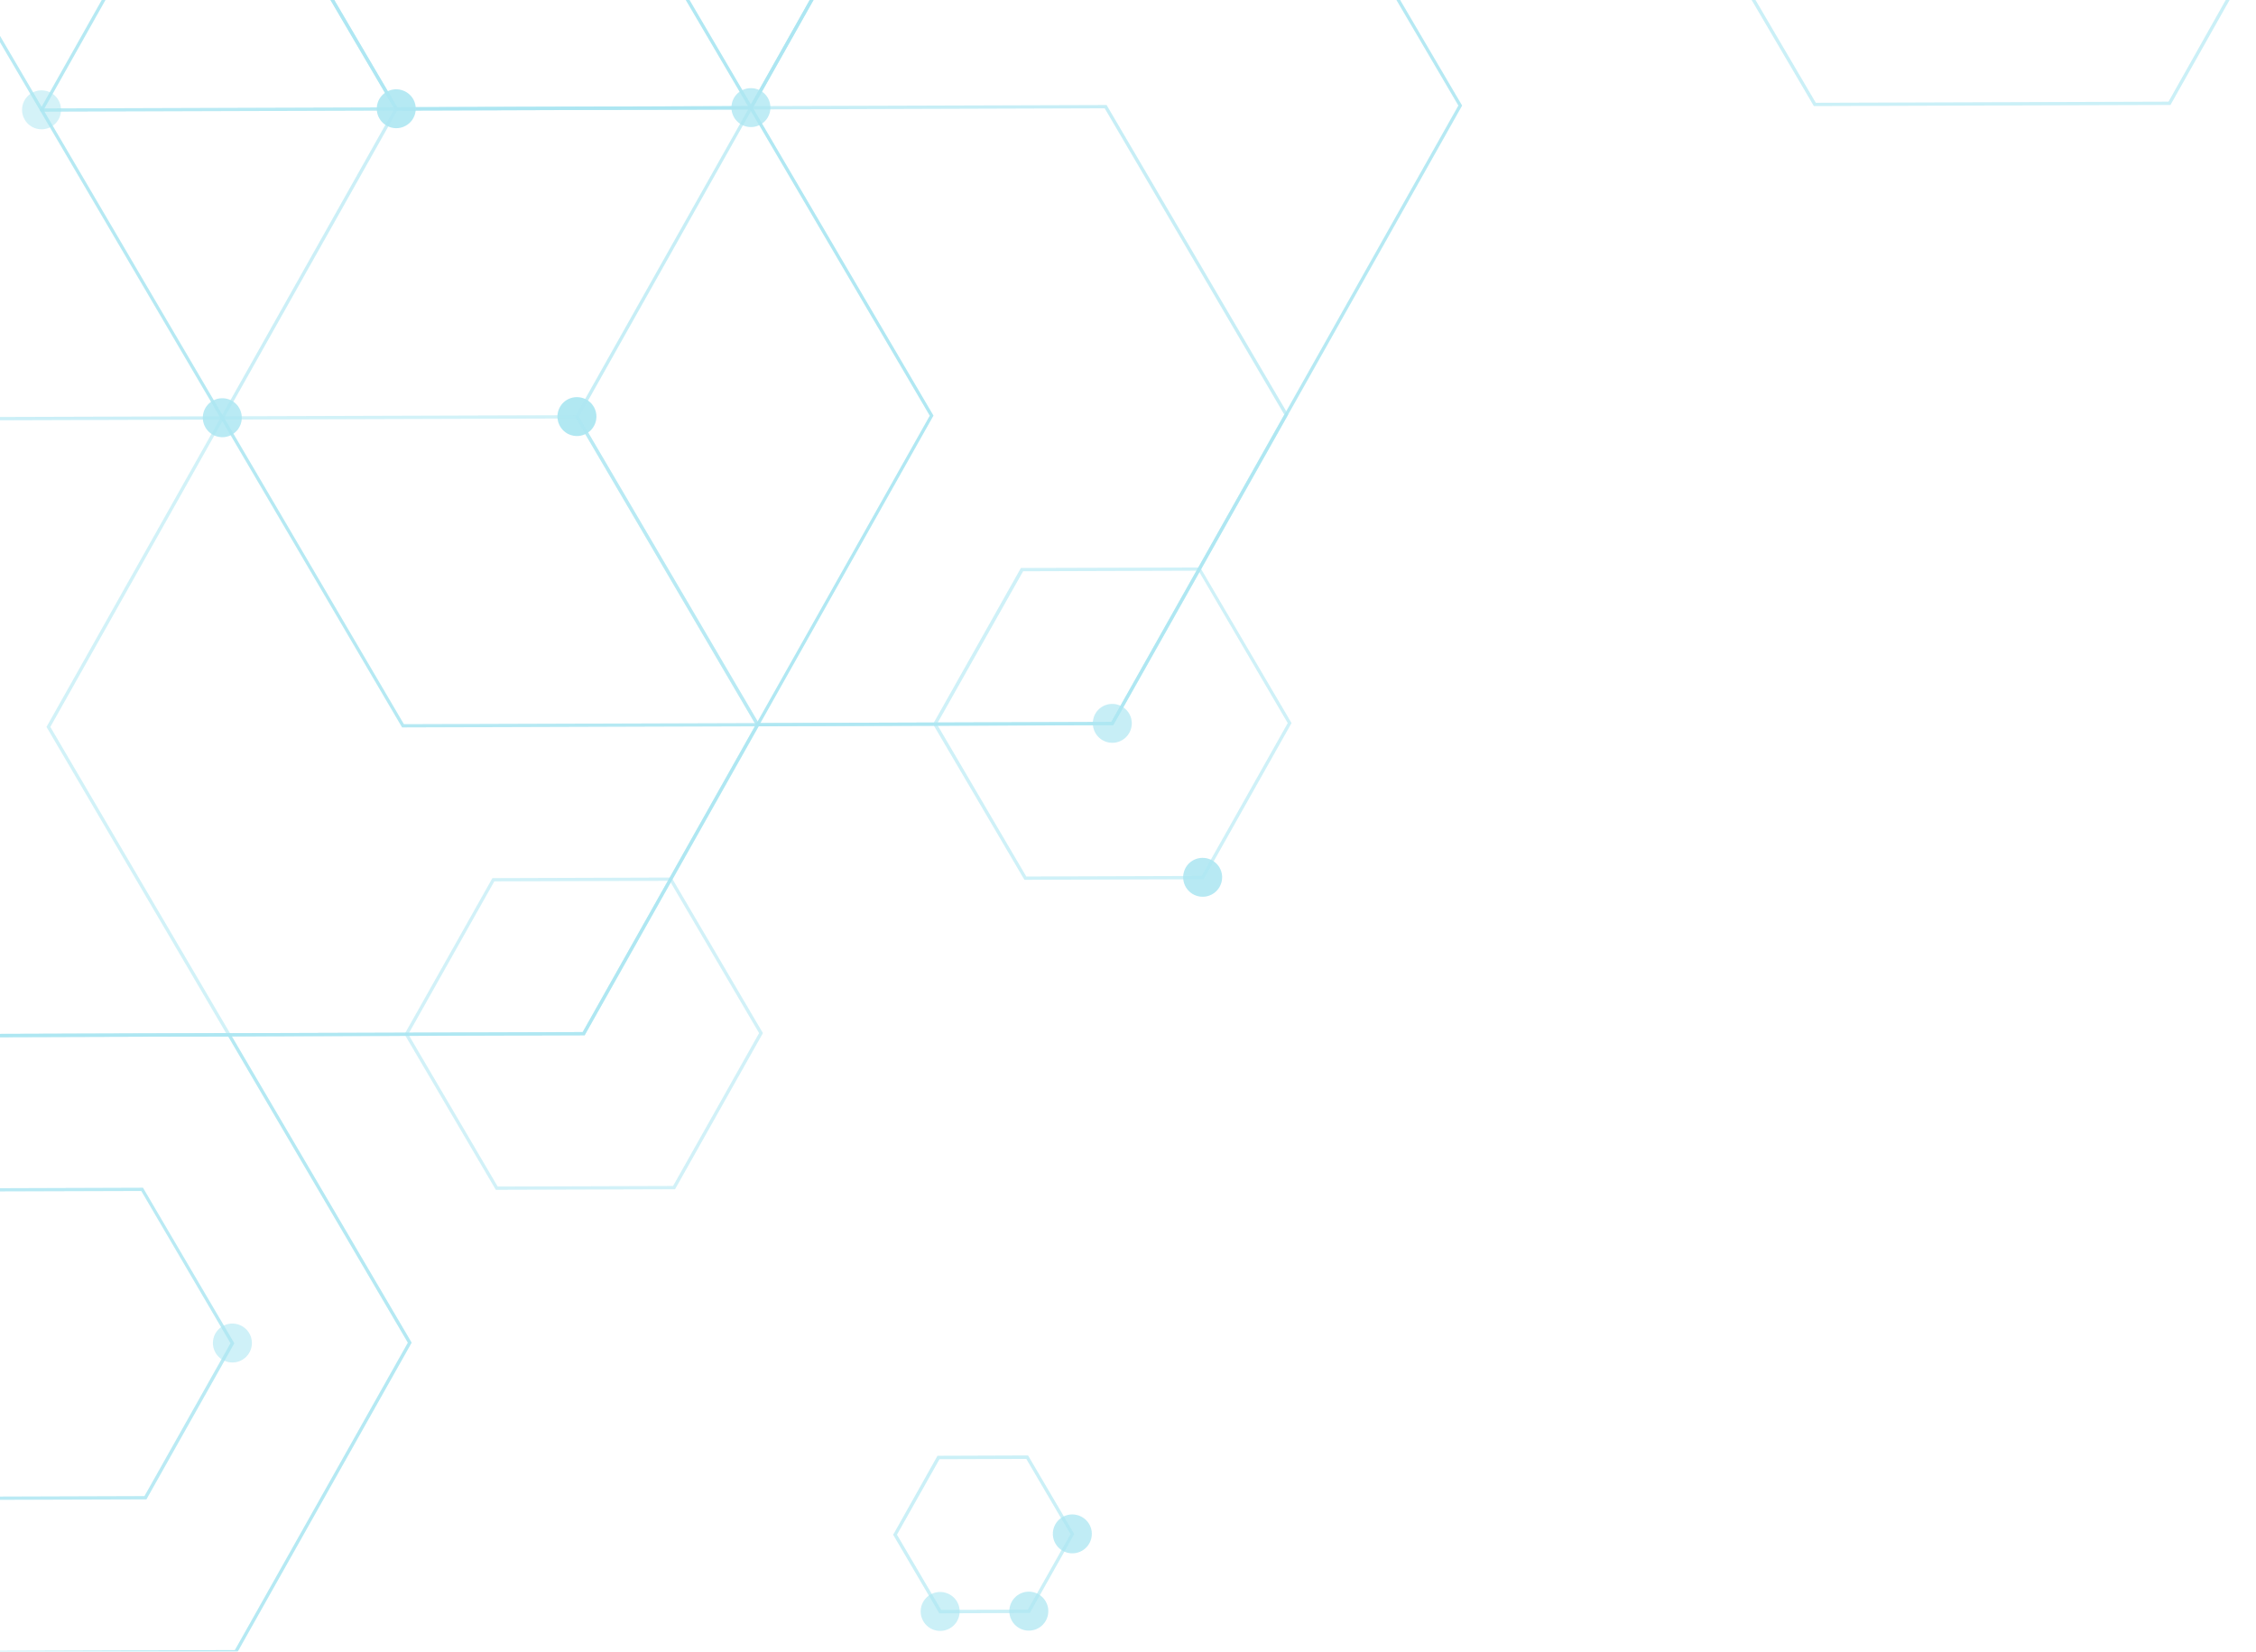
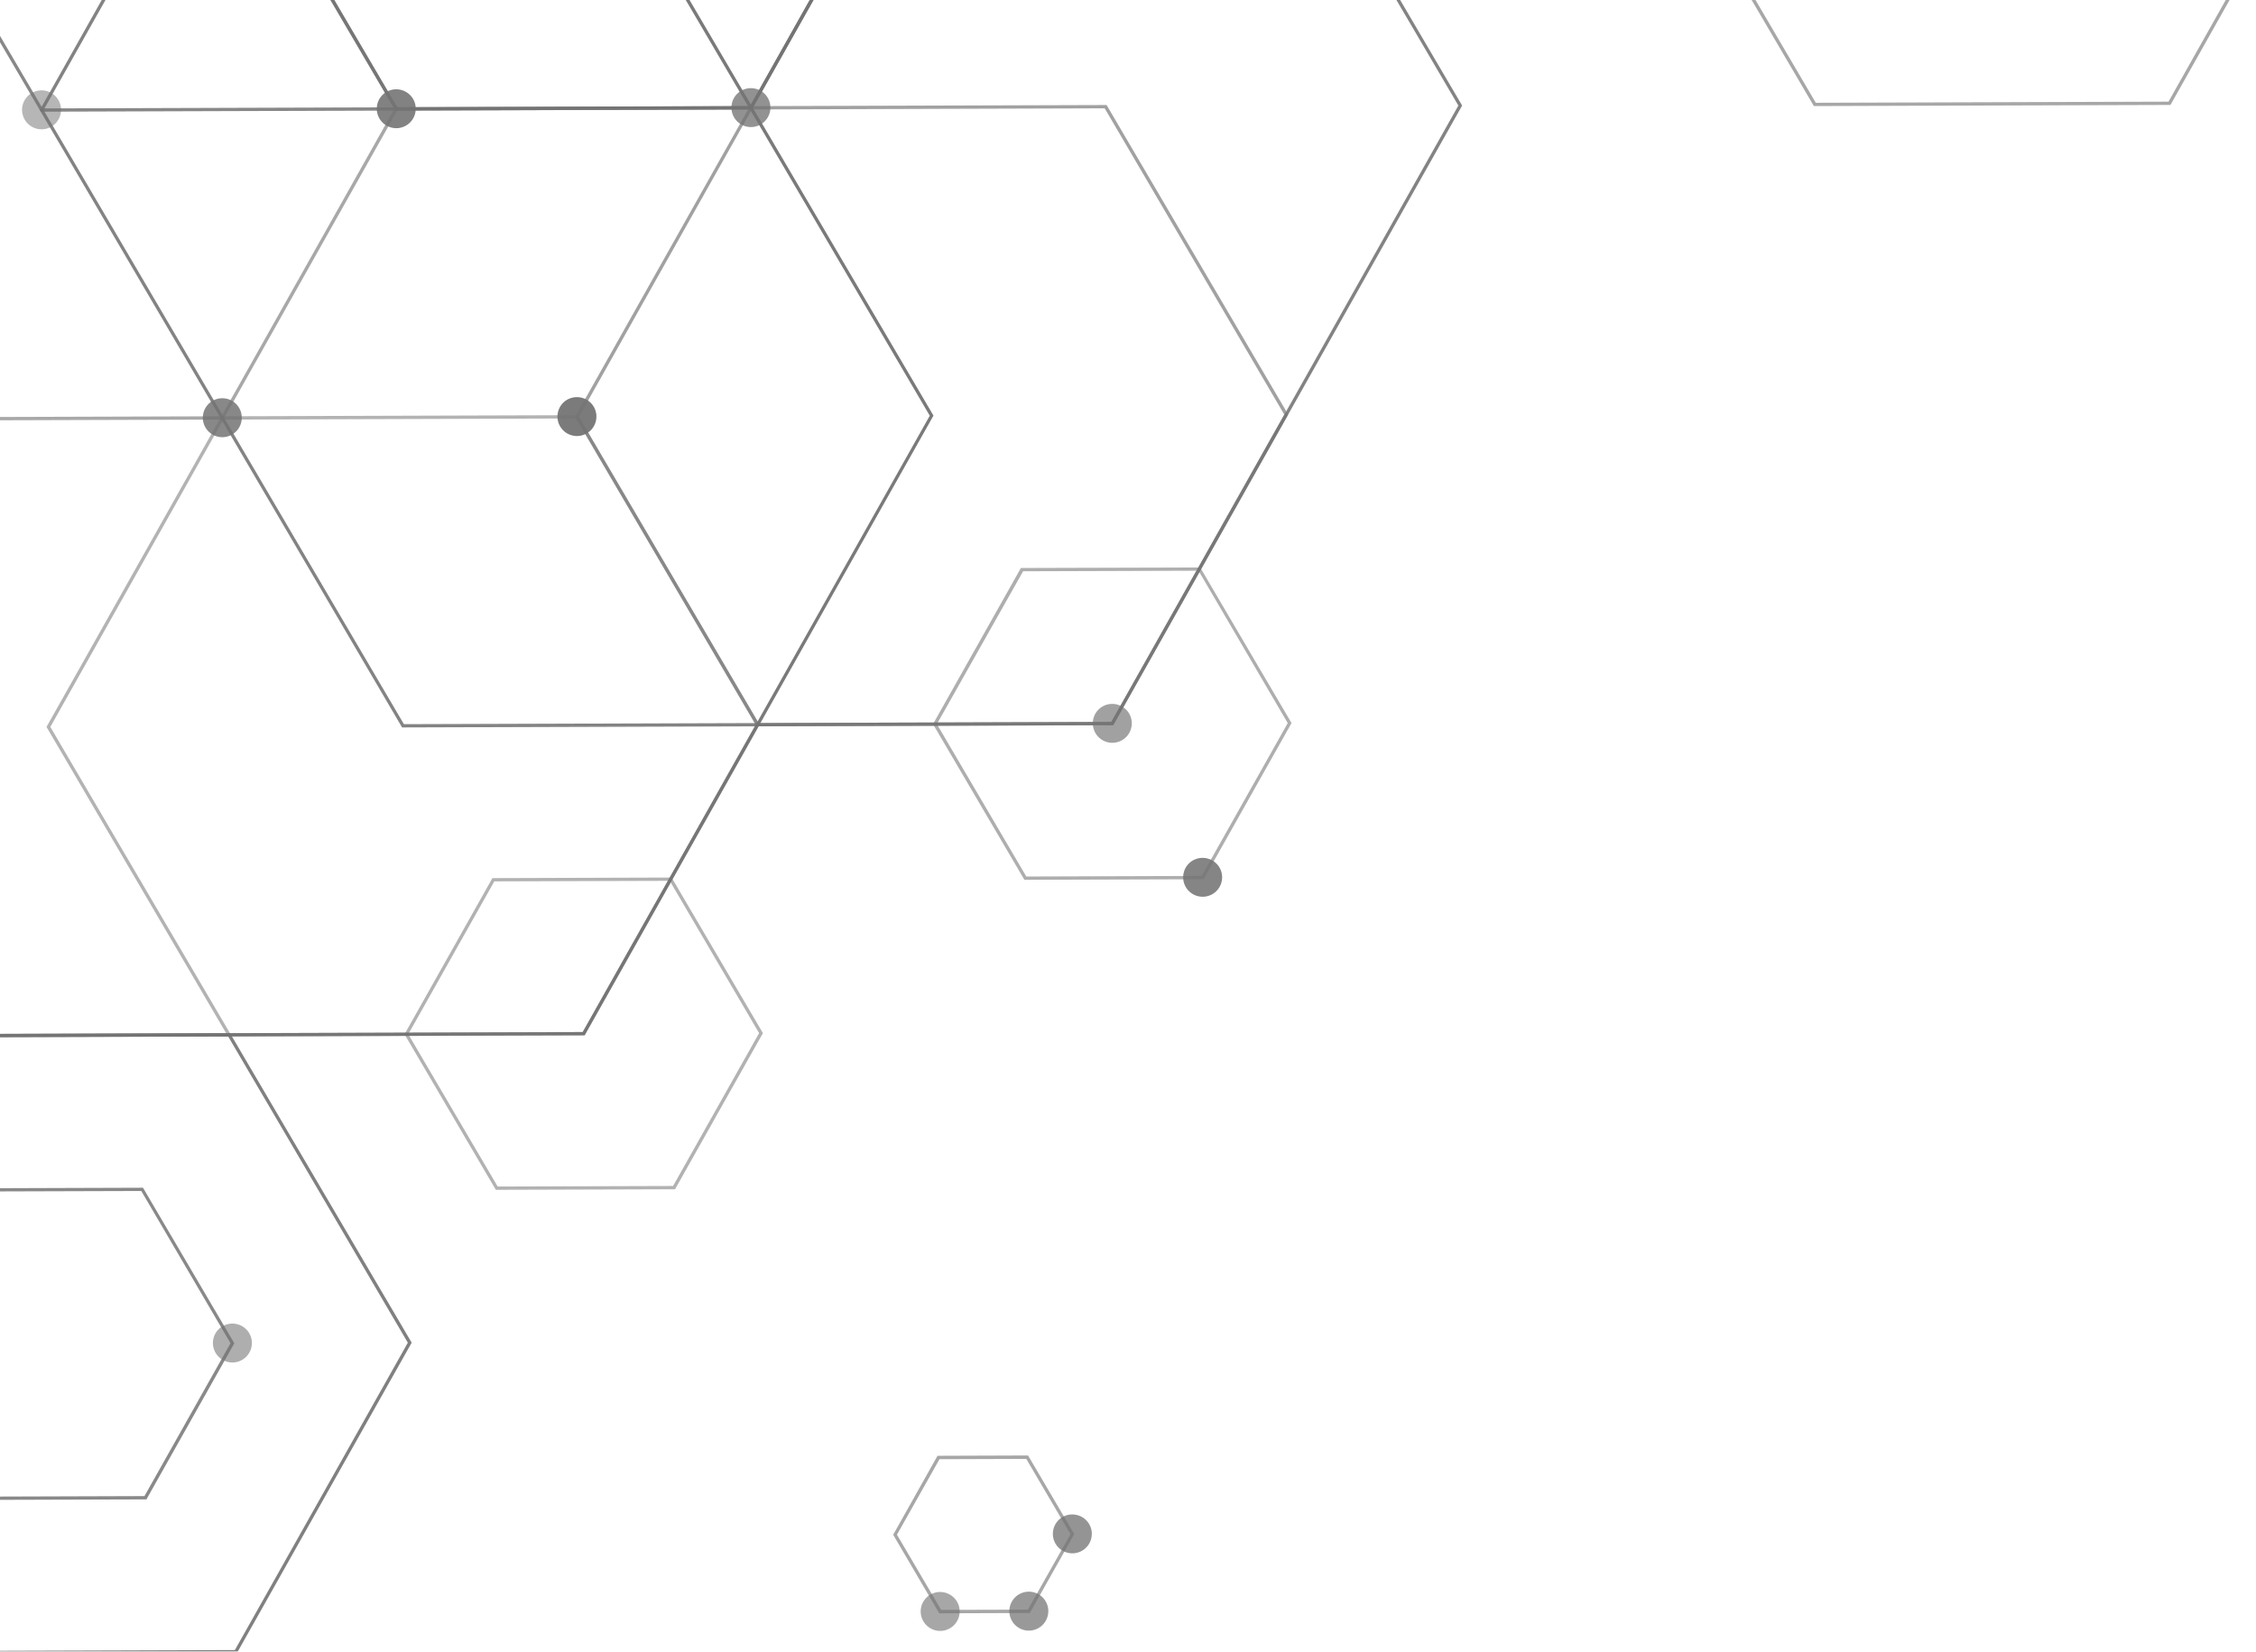
<svg xmlns="http://www.w3.org/2000/svg" id="Capa_1" data-name="Capa 1" viewBox="0 0 926.11 678.05">
  <defs>
-     <style>.cls-1{fill:none;}.cls-2{opacity:0.55;}.cls-3{clip-path:url(#clip-path);}.cls-4{clip-path:url(#clip-path-2);}.cls-10,.cls-11,.cls-12,.cls-13,.cls-14,.cls-15,.cls-16,.cls-17,.cls-18,.cls-19,.cls-20,.cls-21,.cls-22,.cls-23,.cls-24,.cls-25,.cls-26,.cls-27,.cls-28,.cls-5,.cls-6,.cls-7,.cls-8,.cls-9{fill:#69d2e7;isolation:isolate;}.cls-5{opacity:0.84;}.cls-6{opacity:0.91;}.cls-7{opacity:0.95;}.cls-8{opacity:0.55;}.cls-9{opacity:0.85;}.cls-10{opacity:0.62;}.cls-11{opacity:0.88;}.cls-12{opacity:0.58;}.cls-13{opacity:0.54;}.cls-14{opacity:0.95;}.cls-15{opacity:0.63;}.cls-16{opacity:0.67;}.cls-17{opacity:0.58;}.cls-18{opacity:0.52;}.cls-19{opacity:0.87;}.cls-20{opacity:0.94;}.cls-21{opacity:0.85;}.cls-22{opacity:0.89;}.cls-23{opacity:0.67;}.cls-24{opacity:0.78;}.cls-25{opacity:0.73;}.cls-26{opacity:0.76;}.cls-27{opacity:0.63;}.cls-28{opacity:0.63;}</style>
+     <style>.cls-1{fill:none;}.cls-2{opacity:0.55;}.cls-3{clip-path:url(#clip-path);}.cls-4{clip-path:url(#clip-path-2);}.cls-10,.cls-11,.cls-12,.cls-13,.cls-14,.cls-15,.cls-16,.cls-17,.cls-18,.cls-19,.cls-20,.cls-21,.cls-22,.cls-23,.cls-24,.cls-25,.cls-26,.cls-27,.cls-28,.cls-5,.cls-6,.cls-7,.cls-8,.cls-9{fill:#000000;isolation:isolate;}.cls-5{opacity:0.84;}.cls-6{opacity:0.91;}.cls-7{opacity:0.95;}.cls-8{opacity:0.55;}.cls-9{opacity:0.85;}.cls-10{opacity:0.62;}.cls-11{opacity:0.88;}.cls-12{opacity:0.58;}.cls-13{opacity:0.54;}.cls-14{opacity:0.95;}.cls-15{opacity:0.63;}.cls-16{opacity:0.67;}.cls-17{opacity:0.58;}.cls-18{opacity:0.52;}.cls-19{opacity:0.87;}.cls-20{opacity:0.94;}.cls-21{opacity:0.85;}.cls-22{opacity:0.89;}.cls-23{opacity:0.67;}.cls-24{opacity:0.78;}.cls-25{opacity:0.73;}.cls-26{opacity:0.76;}.cls-27{opacity:0.63;}.cls-28{opacity:0.63;}</style>
    <clipPath id="clip-path">
      <rect class="cls-1" x="1171.02" y="-243.49" width="835.57" height="938.83" />
    </clipPath>
    <clipPath id="clip-path-2">
      <rect class="cls-1" x="-1.55" width="927.66" height="678.05" />
    </clipPath>
  </defs>
  <g id="Layer_1-2" data-name="Layer 1">
    <g class="cls-2">
      <g class="cls-4">
        <path class="cls-5" d="M60.11,615.62l-73.57.23L-50.95,552l36.09-64.1,73.56-.24,37.49,63.88ZM-12.7,614.5l72-.23,35.32-62.76L58,489l-72,.22L-49.38,552Z" />
        <path class="cls-6" d="M97.2,678.82l-146.36.47L-123.73,552.2l71.79-127.54,146.36-.47L169,551.28Zm-145.59-.88,144.81-.46,71-126.19L93.66,425.55-51.15,426l-71,126.19Z" />
        <path class="cls-7" d="M240,425.08h-.39L-51.93,426-200.67,172.52l.2-.34,143-254.07h.39l291.56-.92L383.22,170.67,383,171Zm-291.19-.42,290.4-.92L381.68,170.68l-148-252.15-290.4.92L-199.12,172.51Z" />
        <path class="cls-8" d="M277.11,488.29l-73.57.23-37.49-63.88,36.09-64.1,73.56-.24,37.49,63.88Zm-72.81-1.12,72-.23,35.32-62.76-36.69-62.53-72,.22-35.32,62.76Z" />
        <polygon class="cls-9" points="277.1 -461.54 302.36 -461.63 450.32 -209.47 307.88 43.59 17.48 44.51 -130.48 -207.64 -118.08 -229.66 -120.38 -228.31 -131.84 -207.97 -132.03 -207.64 16.73 45.86 308.29 44.94 308.67 44.94 451.68 -209.14 451.87 -209.48 303.12 -462.98 279.4 -462.9 277.1 -461.54" />
        <path class="cls-10" d="M91.67,172.27l-146.37.46L-129.27,45.65-57.48-81.89h.39l146-.46L163.45,44.72l-.18.34Zm-145.6-.9,144.81-.45,71-126.2L88.13-81l-144.81.46-71,126.19Z" />
        <path class="cls-11" d="M457,297.75h-.38l-291.56.92L16.33,45.19l.18-.33,143-254.08h.39l291.56-.92L600.22,43.34l-.19.35Zm-291.19-.42,290.4-.92L598.67,43.34,450.72-208.8l-290.4.92L17.87,45.19Z" />
        <path class="cls-12" d="M494.1,361l-73.57.23L383,297.31l36.09-64.1L492.7,233l37.49,63.88Zm-72.8-1.12,72-.23,35.33-62.76L492,234.32l-72,.23L384.6,297.3Z" />
        <path class="cls-13" d="M240,425.08h-.39l-146,.46L19.09,298.46,90.88,170.92h.39l146-.46,74.57,127.09-.18.33Zm-145.6-.88,144.81-.46,71-126.19L236.48,171.81l-144.81.46-71,126.19Z" />
        <path class="cls-14" d="M308.67,44.94l-146.37.45L87.73-81.68l71.79-127.54h.39l146-.46L380.45-82.61l-.18.34ZM163.06,44l144.81-.45,71-126.21L305.12-208.35l-144.82.47-71,126.19Z" />
        <path class="cls-15" d="M891,43.09h-.39l-146,.46L670.08-83.53l71.79-127.54,146.36-.47L962.8-84.45l-.18.33Zm-145.6-.89,144.8-.46,71-126.19L887.49-210.2l-144.82.47-71,126.19Z" />
        <path class="cls-16" d="M457,297.75h-.38l-146,.46L236.09,171.12,307.88,43.58h.39l146-.46L528.81,170.2l-.18.33Zm-145.6-.88,144.81-.46,71-126.19L453.48,44.47l-144.82.47-71,126.19Z" />
        <path class="cls-17" d="M102.35,547.45a8,8,0,1,1-11-2.93A8.06,8.06,0,0,1,102.35,547.45Z" />
        <path class="cls-18" d="M24,41.12A8,8,0,1,1,13,38.2,8,8,0,0,1,24,41.12Z" />
        <path class="cls-19" d="M500.64,356.22a8,8,0,1,1-11-2.92A8.08,8.08,0,0,1,500.64,356.22Z" />
        <path class="cls-20" d="M243.79,167.07a8,8,0,1,1-11-2.94A8.06,8.06,0,0,1,243.79,167.07Z" />
        <path class="cls-21" d="M98.2,167.53a8,8,0,1,1-11-2.92A8,8,0,0,1,98.2,167.53Z" />
        <path class="cls-22" d="M169.61,40.66a8,8,0,1,1-11-2.92A8.07,8.07,0,0,1,169.61,40.66Z" />
        <path class="cls-23" d="M463.55,293a8,8,0,1,1-11-2.91A8.07,8.07,0,0,1,463.55,293Z" />
        <path class="cls-24" d="M315.2,40.19a8,8,0,1,1-11-2.91A8.07,8.07,0,0,1,315.2,40.19Z" />
        <path class="cls-25" d="M429.29,657.54a8,8,0,1,1-11-2.93A8,8,0,0,1,429.29,657.54Z" />
        <path class="cls-26" d="M447.16,625.82a8,8,0,1,1-11.05-2.92A8.08,8.08,0,0,1,447.16,625.82Z" />
        <path class="cls-27" d="M392.9,657.66a8,8,0,1,1-11-2.94A8.06,8.06,0,0,1,392.9,657.66Z" />
        <path class="cls-28" d="M422.75,662.27l-37.17.13-18.94-32.29.22-.33,18-32.06,37.17-.13L441,629.88l-.19.32ZM386.35,661l35.61-.1,17.48-31L421.3,599l-35.63.12-17.46,31Z" />
      </g>
    </g>
  </g>
</svg>
